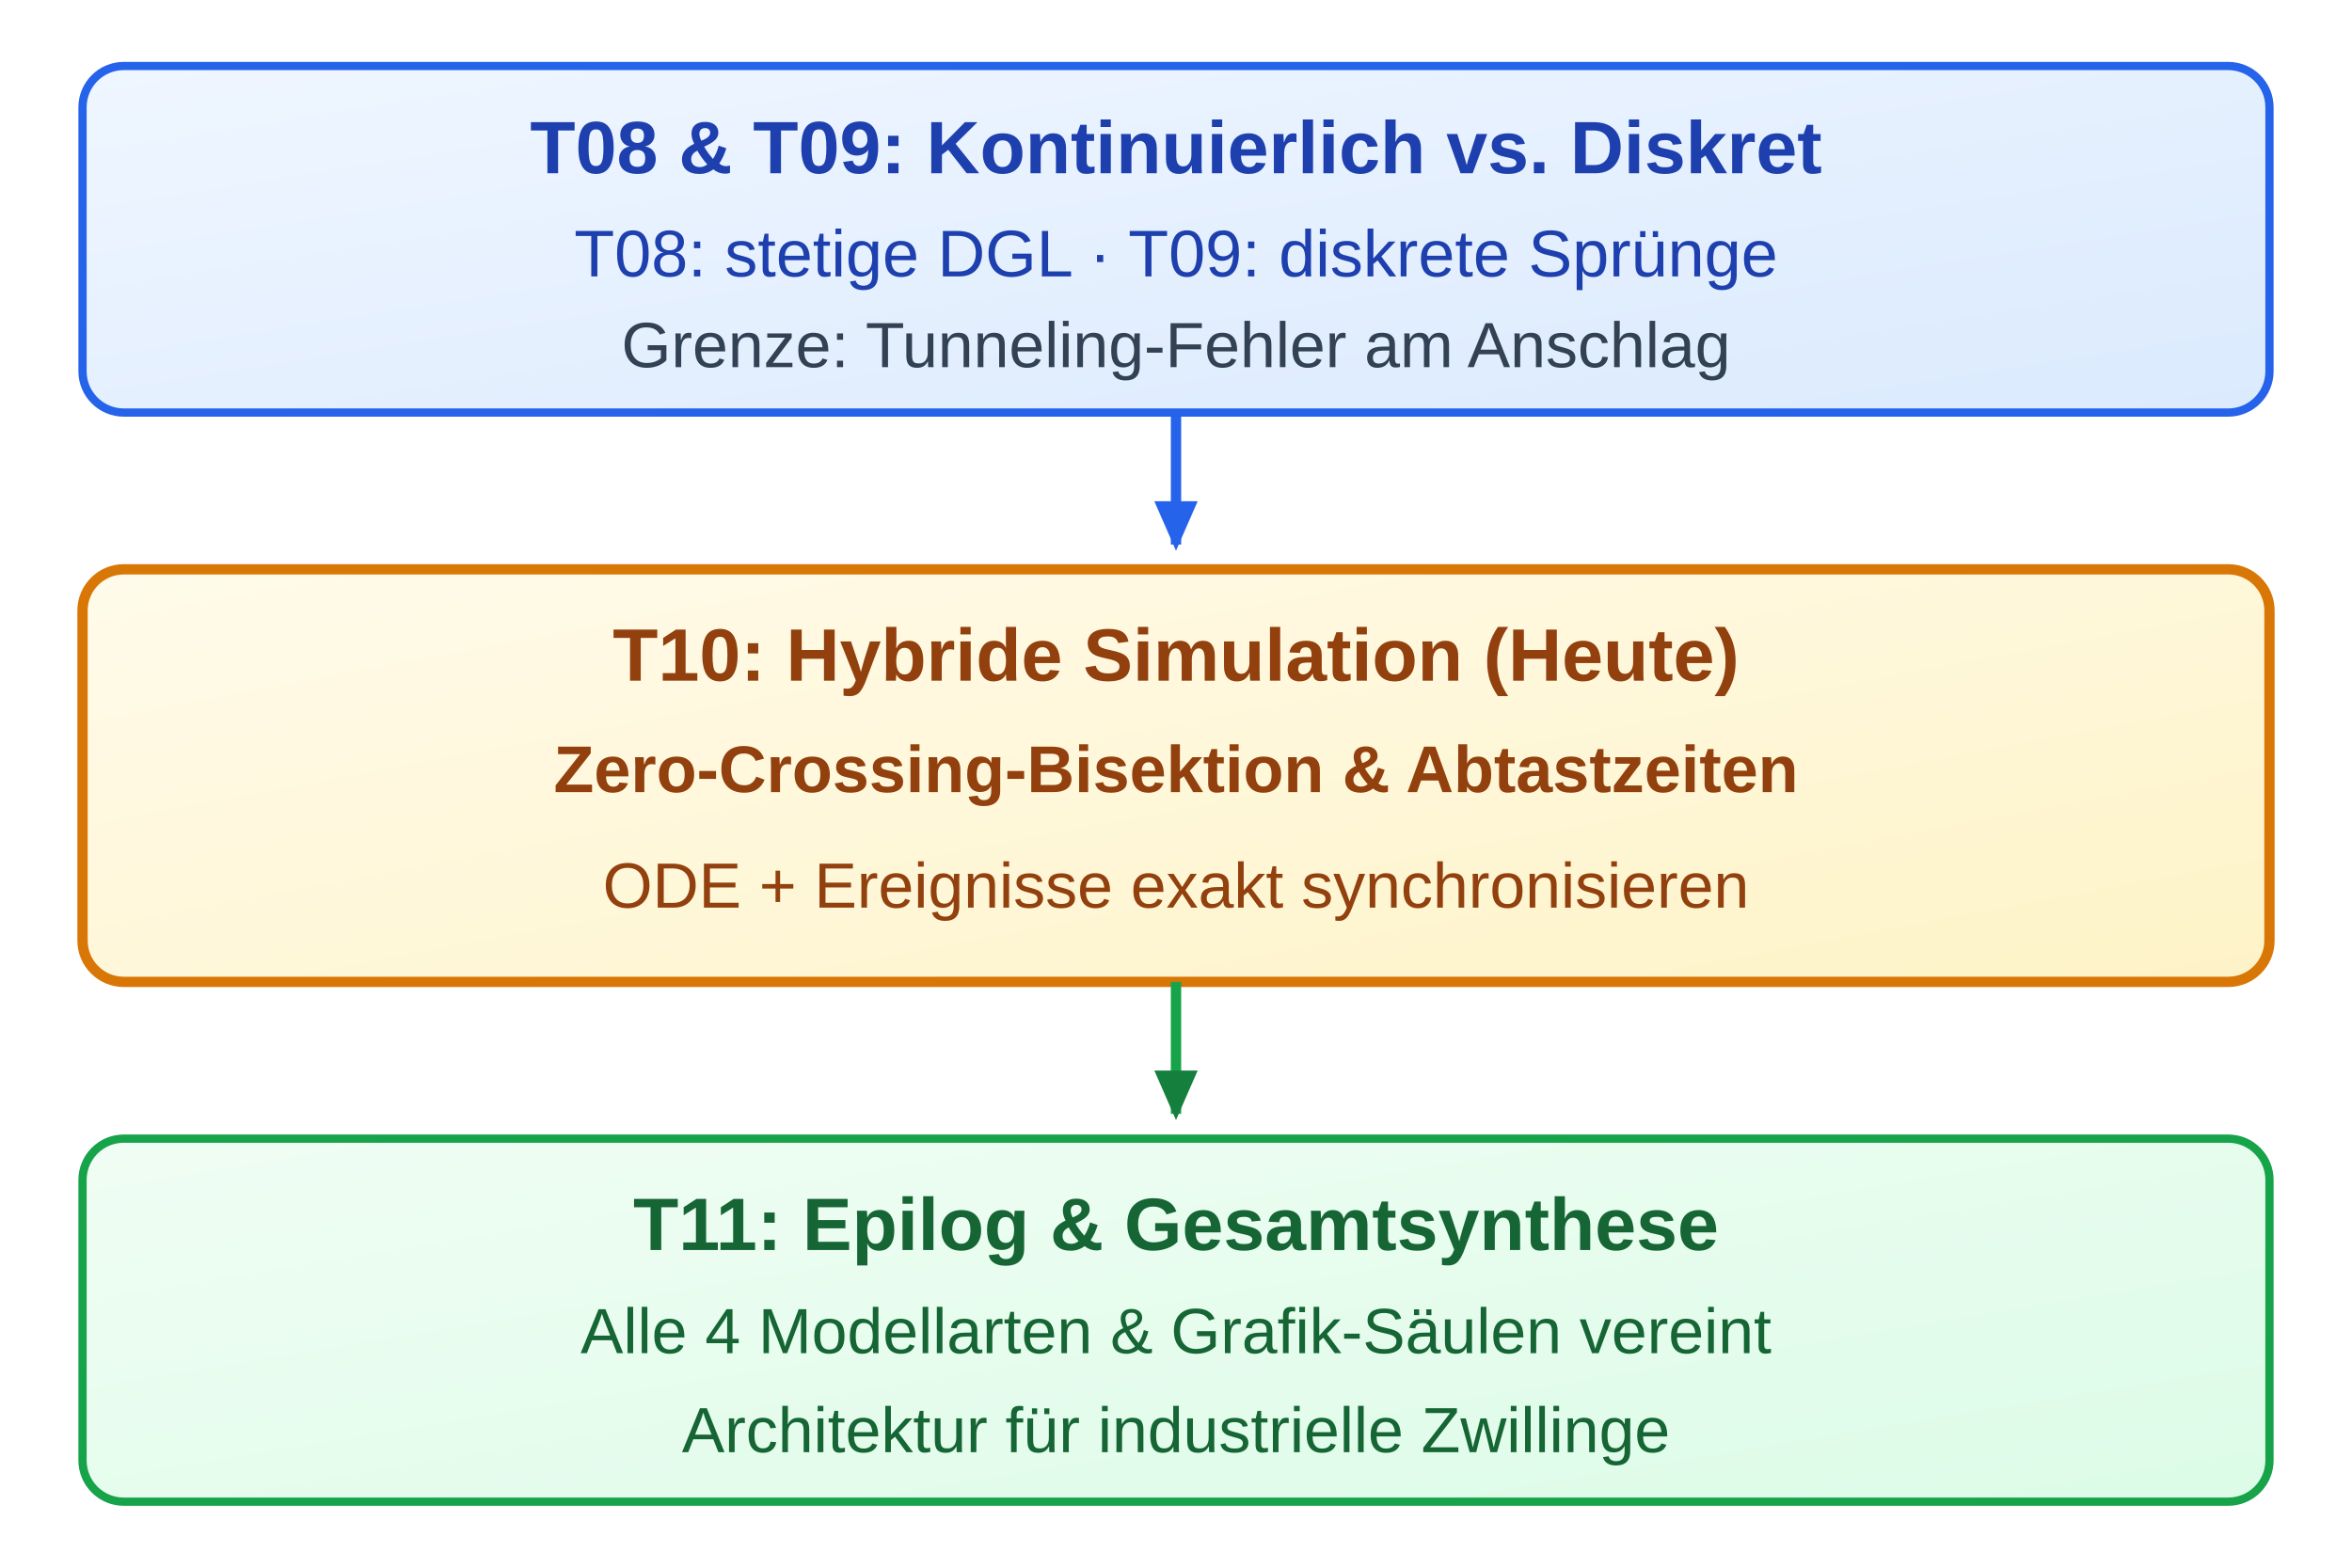
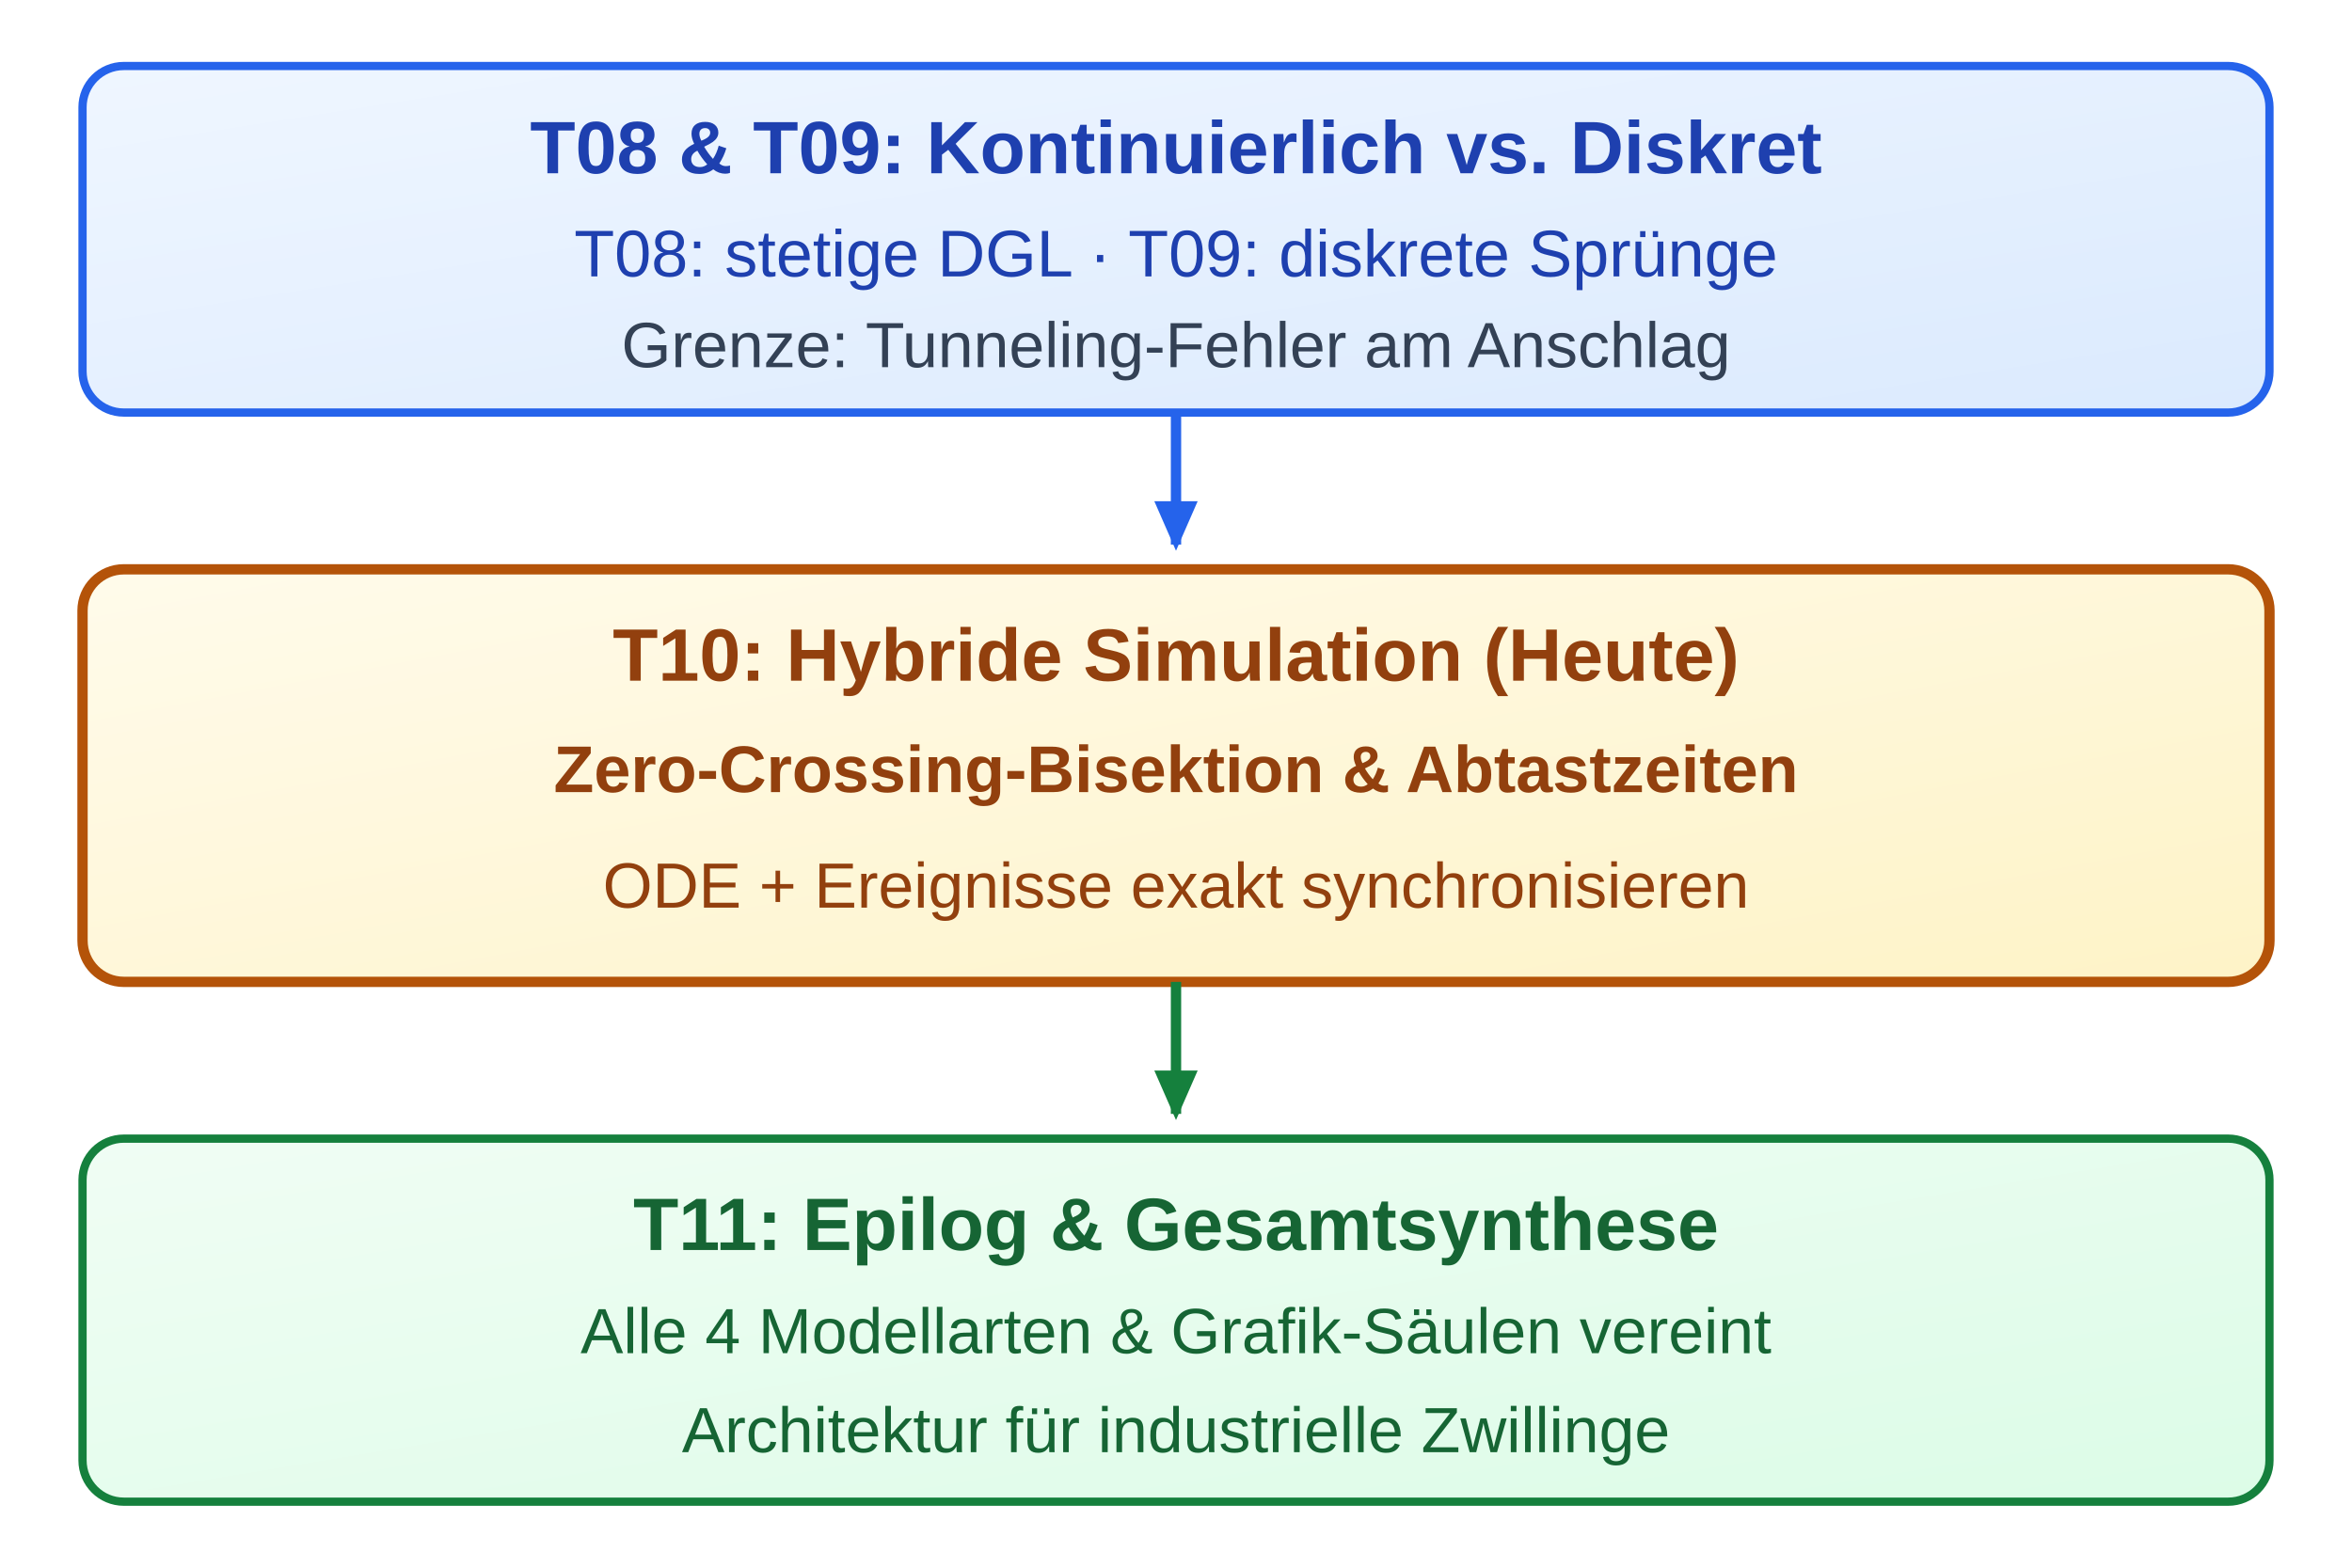
<svg xmlns="http://www.w3.org/2000/svg" viewBox="-45 0 570 380" width="570" height="380">
  <defs>
    <linearGradient id="grad-sem-primary" x1="0%" y1="0%" x2="100%" y2="100%">
      <stop offset="0%" stop-color="#eff6ff" />
      <stop offset="100%" stop-color="#dbeafe" />
    </linearGradient>
    <linearGradient id="grad-sem-success" x1="0%" y1="0%" x2="100%" y2="100%">
      <stop offset="0%" stop-color="#f0fdf4" />
      <stop offset="100%" stop-color="#dcfce7" />
    </linearGradient>
    <linearGradient id="grad-sem-warning" x1="0%" y1="0%" x2="100%" y2="100%">
      <stop offset="0%" stop-color="#fffbeb" />
      <stop offset="100%" stop-color="#fef3c7" />
    </linearGradient>
    <linearGradient id="grad-sem-muted" x1="0%" y1="0%" x2="100%" y2="100%">
      <stop offset="0%" stop-color="#f8fafc" />
      <stop offset="100%" stop-color="#e2e8f0" />
    </linearGradient>
    <marker id="arrB" viewBox="0 0 10 10" refX="7" refY="5" markerWidth="6" markerHeight="6" orient="auto">
      <path class="sem-primary-fill" d="M 0 1.5 L 8 5 L 0 8.5 z" />
    </marker>
    <marker id="arrG" viewBox="0 0 10 10" refX="7" refY="5" markerWidth="6" markerHeight="6" orient="auto">
      <path class="sem-success-fill" d="M 0 1.5 L 8 5 L 0 8.5 z" />
    </marker>
    <style>
      
/* @svg-palette:start */
      .sem-primary { fill: url(#grad-sem-primary); stroke: #2563eb; }
      .sem-primary-bg { fill: url(#grad-sem-primary); stroke: none; }
      .sem-primary-stroke { stroke: #2563eb; }
      .sem-primary-fill { fill: #2563eb; }
      .sem-primary-text { fill: #1e40af; }
-       .sem-success { fill: url(#grad-sem-success); stroke: #16a34a; }
+       .sem-success { fill: url(#grad-sem-success); stroke: #15803d; }
      .sem-success-bg { fill: url(#grad-sem-success); stroke: none; }
-       .sem-success-stroke { stroke: #16a34a; }
+       .sem-success-stroke { stroke: #15803d; }
      .sem-success-fill { fill: #15803d; }
      .sem-success-text { fill: #166534; }
-       .sem-warning { fill: url(#grad-sem-warning); stroke: #d97706; }
+       .sem-warning { fill: url(#grad-sem-warning); stroke: #b45309; }
      .sem-warning-bg { fill: url(#grad-sem-warning); stroke: none; }
-       .sem-warning-stroke { stroke: #d97706; }
+       .sem-warning-stroke { stroke: #b45309; }
      .sem-warning-fill { fill: #b45309; }
      .sem-warning-text { fill: #92400e; }
      .sem-muted { fill: url(#grad-sem-muted); stroke: #94a3b8; }
      .sem-muted-bg { fill: url(#grad-sem-muted); stroke: none; }
      .sem-muted-stroke { stroke: #94a3b8; }
      .sem-muted-fill { fill: #475569; }
      .sem-muted-text { fill: #334155; }
      /* @svg-palette:end */
text { font-family: 'Segoe UI', Arial, Helvetica, sans-serif; }
    </style>
  </defs>
  <rect x="-45" y="0" width="570" height="380" fill="none" />
  <rect class="sem-primary" x="-25" y="16" width="530" height="84" rx="10" stroke-width="2" />
  <text class="sem-primary-text" x="240" y="42" font-size="18" font-weight="bold" text-anchor="middle">T08 &amp; T09: Kontinuierlich vs. Diskret</text>
  <text class="sem-primary-text" x="240" y="67" font-size="16" text-anchor="middle">T08: stetige DGL · T09: diskrete Sprünge</text>
  <text class="sem-muted-text" x="240" y="89" font-size="15.5" text-anchor="middle">Grenze: Tunneling-Fehler am Anschlag</text>
  <line class="sem-primary-stroke" x1="240" y1="100" x2="240" y2="132" stroke-width="2.5" marker-end="url(#arrB)" />
  <rect class="sem-warning" x="-25" y="138" width="530" height="100" rx="10" stroke-width="2.5" />
  <text class="sem-warning-text" x="240" y="165" font-size="18" font-weight="bold" text-anchor="middle">T10: Hybride Simulation (Heute)</text>
  <text class="sem-warning-text" x="240" y="192" font-size="16" font-weight="bold" text-anchor="middle">Zero-Crossing-Bisektion &amp; Abtastzeiten</text>
  <text class="sem-warning-text" x="240" y="220" font-size="15.5" text-anchor="middle">ODE + Ereignisse exakt synchronisieren</text>
  <line class="sem-success-stroke" x1="240" y1="238" x2="240" y2="270" stroke-width="2.5" marker-end="url(#arrG)" />
  <rect class="sem-success" x="-25" y="276" width="530" height="88" rx="10" stroke-width="2" />
  <text class="sem-success-text" x="240" y="303" font-size="18" font-weight="bold" text-anchor="middle">T11: Epilog &amp; Gesamtsynthese</text>
  <text class="sem-success-text" x="240" y="328" font-size="15.5" text-anchor="middle">Alle 4 Modellarten &amp; Grafik-Säulen vereint</text>
  <text class="sem-success-text" x="240" y="352" font-size="15.5" text-anchor="middle">Architektur für industrielle Zwillinge</text>
</svg>
